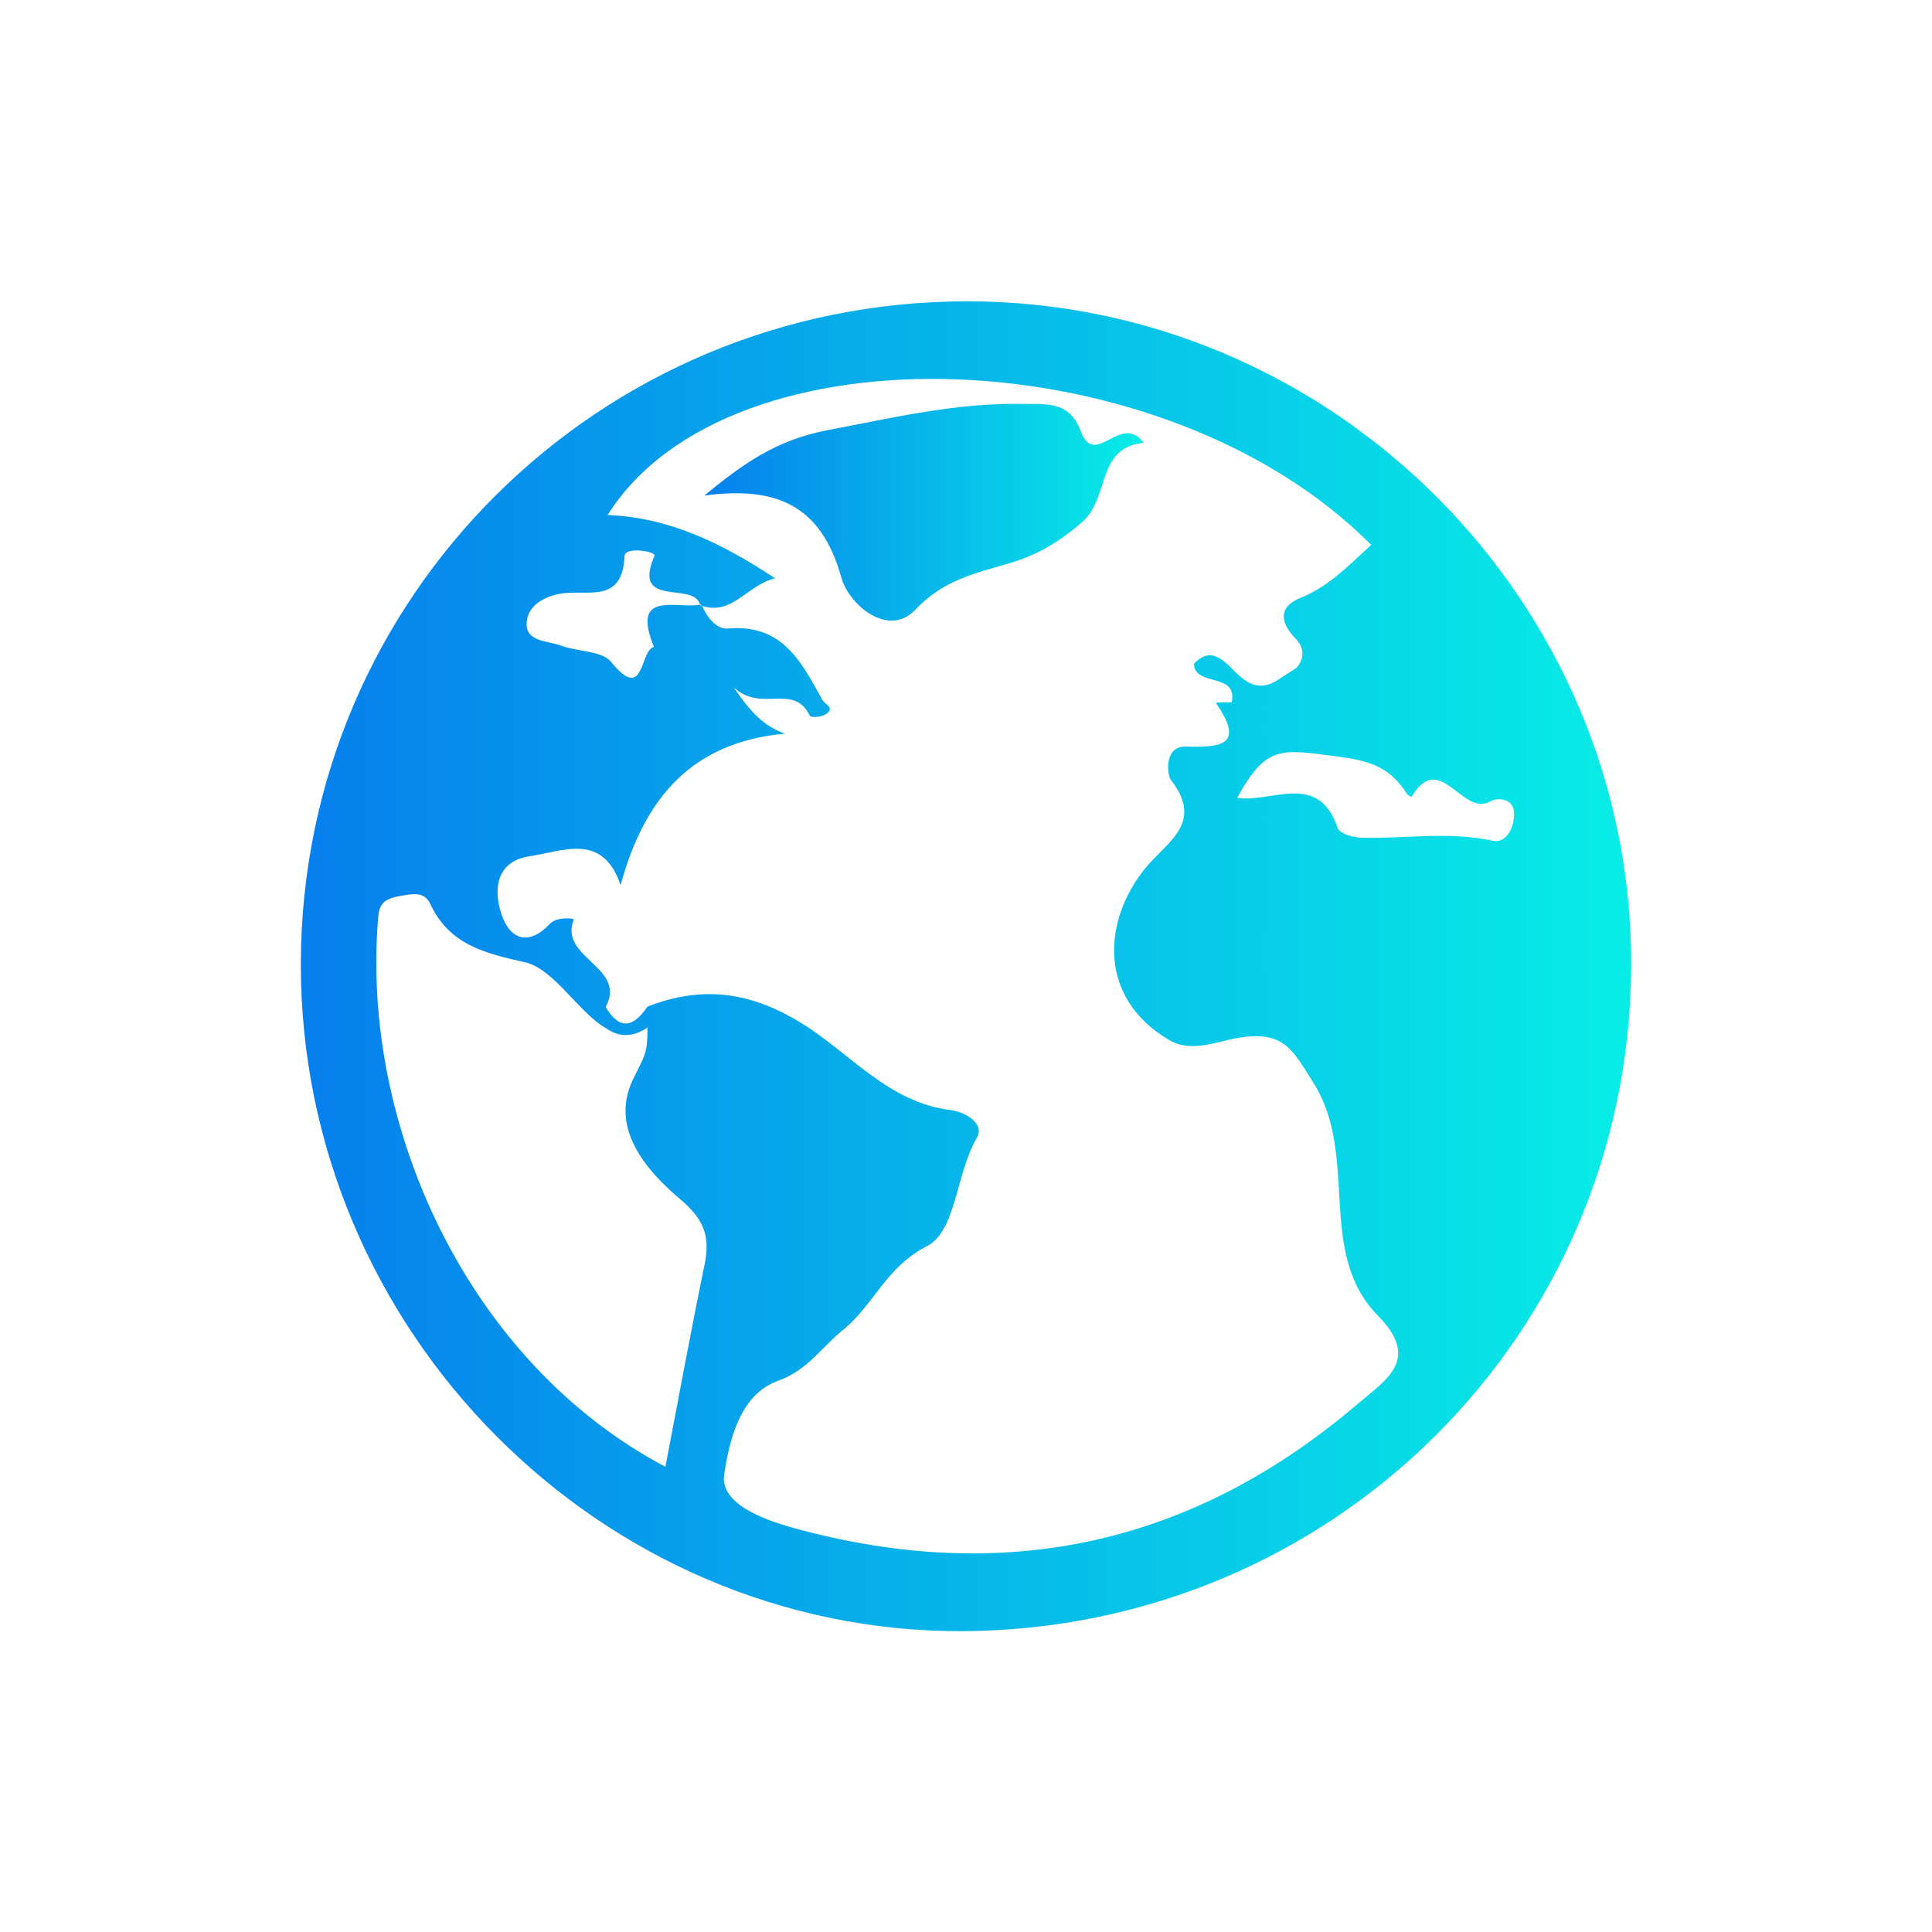
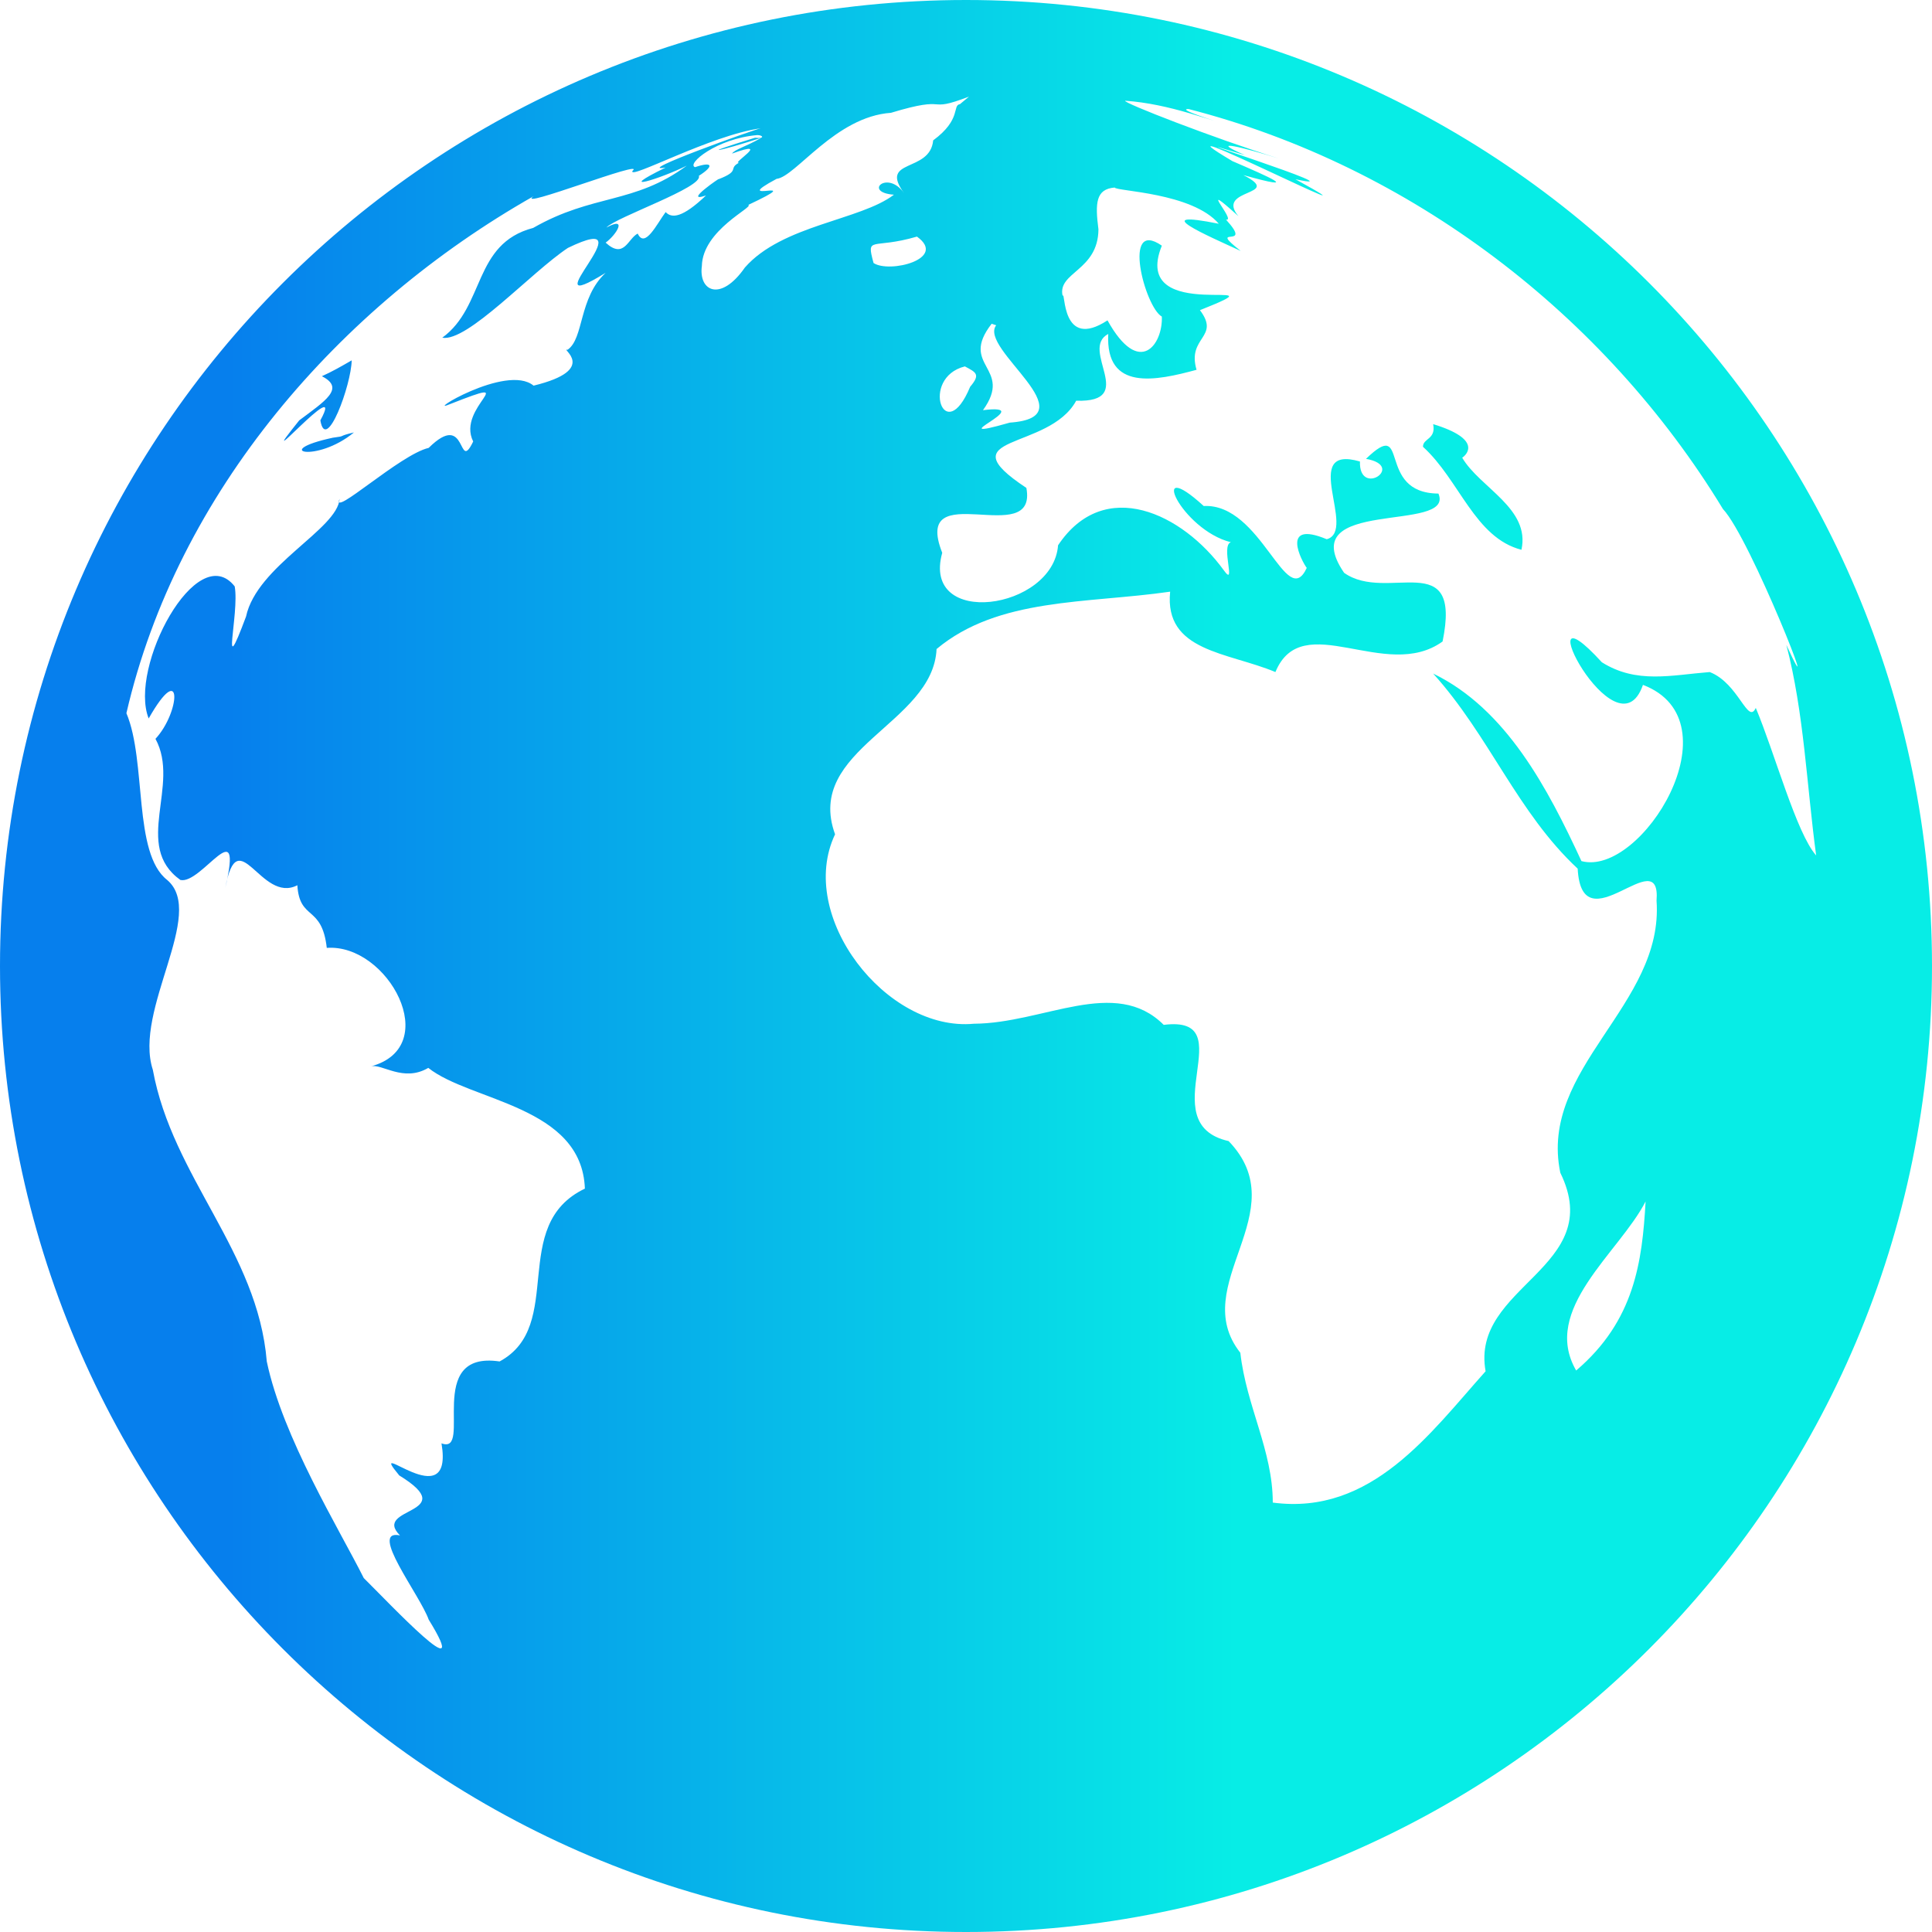
- <svg xmlns="http://www.w3.org/2000/svg" version="1.1" id="Layer_1" x="0px" y="0px" viewBox="0 0 387.9 387.9" style="enable-background:new 0 0 387.9 387.9;" xml:space="preserve">
+ <svg xmlns="http://www.w3.org/2000/svg" version="1.1" id="Layer_1" x="0px" y="0px" viewBox="0 0 512 512" style="enable-background:new 0 0 512 512;" xml:space="preserve">
  <style type="text/css">
	.st0{fill:url(#SVGID_1_);}
	.st1{fill:url(#SVGID_2_);}
	.st2{fill:url(#SVGID_3_);}
	.st3{fill:url(#SVGID_4_);}
	.st4{fill:url(#SVGID_5_);}
	.st5{fill:url(#SVGID_6_);}
	.st6{fill:url(#SVGID_7_);}
	.st7{fill:url(#SVGID_8_);}
	.st8{fill:url(#SVGID_9_);}
	.st9{fill:url(#SVGID_10_);}
	.st10{fill:url(#SVGID_11_);}
	.st11{fill:url(#SVGID_12_);}
	.st12{fill:url(#SVGID_13_);}
	.st13{fill:url(#SVGID_14_);}
	.st14{fill:url(#SVGID_15_);}
	.st15{fill:url(#SVGID_16_);}
	.st16{fill:url(#SVGID_17_);}
	.st17{fill:url(#SVGID_18_);}
	.st18{fill:url(#SVGID_19_);}
	.st19{fill:url(#SVGID_20_);}
	.st20{fill:url(#SVGID_21_);}
	.st21{fill:url(#SVGID_22_);}
	.st22{fill:url(#SVGID_23_);}
	.st23{fill:url(#SVGID_24_);}
	.st24{fill:url(#SVGID_25_);}
	.st25{fill:url(#SVGID_26_);}
	.st26{fill:url(#SVGID_27_);}
	.st27{fill:url(#SVGID_28_);}
	.st28{fill:url(#SVGID_29_);}
	.st29{fill:url(#SVGID_30_);}
	.st30{fill:url(#SVGID_31_);}
	.st31{fill:url(#SVGID_32_);}
	.st32{fill:url(#SVGID_33_);}
	.st33{fill:url(#SVGID_34_);}
	.st34{fill:url(#SVGID_35_);}
	.st35{fill:url(#SVGID_36_);}
	.st36{fill:url(#SVGID_37_);}
	.st37{fill:url(#SVGID_38_);}
	.st38{fill:url(#SVGID_39_);}
	.st39{fill:url(#SVGID_40_);}
	.st40{fill:url(#SVGID_41_);}
	.st41{fill:url(#SVGID_42_);}
	.st42{fill:url(#SVGID_43_);}
	.st43{fill:url(#SVGID_44_);}
	.st44{fill:url(#SVGID_45_);}
	.st45{fill:url(#SVGID_46_);}
	.st46{fill:url(#SVGID_47_);}
	.st47{fill:url(#SVGID_48_);}
	.st48{fill:url(#SVGID_49_);}
	.st49{fill:url(#SVGID_50_);}
	.st50{fill:url(#SVGID_51_);}
	.st51{fill:url(#SVGID_52_);}
	.st52{fill:url(#SVGID_53_);}
	.st53{fill:url(#SVGID_54_);}
	.st54{fill:url(#SVGID_55_);}
	.st55{fill:url(#SVGID_56_);}
	.st56{fill:url(#SVGID_57_);}
	.st57{fill:url(#SVGID_58_);}
	.st58{fill:url(#SVGID_59_);}
	.st59{fill:url(#SVGID_60_);}
	.st60{fill:url(#SVGID_61_);}
	.st61{fill:url(#SVGID_62_);}
	.st62{fill:url(#SVGID_63_);}
	.st63{fill:url(#SVGID_64_);}
	.st64{fill:url(#SVGID_65_);}
	.st65{fill:url(#SVGID_66_);}
	.st66{fill:url(#SVGID_67_);}
	.st67{fill:url(#SVGID_68_);}
	.st68{fill:url(#SVGID_69_);}
	.st69{fill:url(#SVGID_70_);}
	.st70{fill:url(#SVGID_71_);}
	.st71{fill:url(#SVGID_72_);}
	.st72{fill:url(#SVGID_73_);}
	.st73{fill:url(#SVGID_74_);}
	.st74{fill:url(#SVGID_75_);}
	.st75{fill:url(#SVGID_76_);}
	.st76{fill:url(#SVGID_77_);}
	.st77{fill:url(#SVGID_78_);}
	.st78{fill:url(#SVGID_79_);}
	.st79{fill:url(#SVGID_80_);}
	.st80{fill:url(#SVGID_81_);}
	.st81{fill:url(#SVGID_82_);}
	.st82{fill:url(#SVGID_83_);}
	.st83{fill:url(#SVGID_84_);}
	.st84{fill:url(#SVGID_85_);}
	.st85{fill:url(#SVGID_86_);}
	.st86{fill:url(#SVGID_87_);}
	.st87{fill:url(#SVGID_88_);}
	.st88{fill:url(#SVGID_89_);}
	.st89{fill:url(#SVGID_90_);}
	.st90{fill:url(#SVGID_91_);}
	.st91{fill:url(#SVGID_92_);}
	.st92{fill:url(#SVGID_93_);}
	.st93{fill:url(#SVGID_94_);}
	.st94{fill:url(#SVGID_95_);}
	.st95{fill:url(#SVGID_96_);}
	.st96{fill:url(#SVGID_97_);}
	.st97{fill:url(#SVGID_98_);}
	.st98{fill:url(#SVGID_99_);}
	.st99{fill:url(#SVGID_100_);}
	.st100{fill:url(#SVGID_101_);}
	.st101{fill:url(#SVGID_102_);}
	.st102{fill:url(#SVGID_103_);}
	.st103{fill:url(#SVGID_104_);}
	.st104{fill:url(#SVGID_105_);}
	.st105{fill:url(#SVGID_106_);}
	.st106{fill:url(#SVGID_107_);}
	.st107{fill:url(#SVGID_108_);}
	.st108{fill:url(#SVGID_109_);}
	.st109{fill:url(#SVGID_110_);}
	.st110{fill:url(#SVGID_111_);}
	.st111{fill:url(#SVGID_112_);}
	.st112{fill:url(#SVGID_113_);}
	.st113{fill:url(#SVGID_114_);}
	.st114{fill:url(#SVGID_115_);}
	.st115{fill:url(#SVGID_116_);}
	.st116{fill:url(#SVGID_117_);}
	.st117{fill:url(#SVGID_118_);}
	.st118{fill:url(#SVGID_119_);}
	.st119{fill:url(#SVGID_120_);}
	.st120{fill:url(#SVGID_121_);}
	.st121{fill:url(#SVGID_122_);}
	.st122{fill:url(#SVGID_123_);}
	.st123{fill:url(#SVGID_124_);}
	.st124{fill:url(#SVGID_125_);}
	.st125{fill:url(#SVGID_126_);}
	.st126{fill:url(#SVGID_127_);}
	.st127{fill:url(#SVGID_128_);}
	.st128{fill:url(#SVGID_129_);}
	.st129{fill:url(#SVGID_130_);}
	.st130{fill:url(#SVGID_131_);}
	.st131{fill:url(#SVGID_132_);}
	.st132{fill:url(#SVGID_133_);}
	.st133{fill:url(#SVGID_134_);}
	.st134{fill:url(#SVGID_135_);}
	.st135{fill:url(#SVGID_136_);}
	.st136{fill:url(#SVGID_137_);}
	.st137{fill:url(#SVGID_138_);}
	.st138{fill:url(#SVGID_139_);}
	.st139{fill:url(#SVGID_140_);}
	.st140{fill:url(#SVGID_141_);}
	.st141{fill:url(#SVGID_142_);}
	.st142{fill:url(#SVGID_143_);}
	.st143{fill:url(#SVGID_144_);}
	.st144{fill:url(#SVGID_145_);}
	.st145{fill:url(#SVGID_146_);}
	.st146{fill:url(#SVGID_147_);}
	.st147{fill:url(#SVGID_148_);}
	.st148{fill:url(#SVGID_149_);}
	.st149{fill:url(#SVGID_150_);}
	.st150{fill:url(#SVGID_151_);}
	.st151{fill:url(#SVGID_152_);}
	.st152{fill:url(#SVGID_153_);}
	.st153{fill:url(#SVGID_154_);}
	.st154{fill:url(#SVGID_155_);}
	.st155{fill:url(#SVGID_156_);}
	.st156{fill:url(#SVGID_157_);}
	.st157{fill:url(#SVGID_158_);}
	.st158{fill:url(#SVGID_159_);}
	.st159{fill:url(#SVGID_160_);}
	.st160{fill:url(#SVGID_161_);}
	.st161{fill:url(#SVGID_162_);}
	.st162{fill:url(#SVGID_163_);}
	.st163{fill:url(#SVGID_164_);}
	.st164{fill:url(#SVGID_165_);}
	.st165{fill:url(#SVGID_166_);}
	.st166{fill:url(#SVGID_167_);}
	.st167{fill:url(#SVGID_168_);}
	.st168{fill:url(#SVGID_169_);}
	.st169{fill:url(#SVGID_170_);}
</style>
  <g>
    <linearGradient id="SVGID_1_" gradientUnits="userSpaceOnUse" x1="60.425" y1="193.967" x2="327.509" y2="193.967">
      <stop offset="0" style="stop-color:#067FED" />
      <stop offset="1" style="stop-color:#07EDE6" />
    </linearGradient>
-     <path class="st0" d="M194.2,60.5c-74,0-133.7,59.4-133.8,133c-0.1,73.7,60.3,134.4,133.1,134c74.1-0.5,133.5-59.5,134-133.2   C328,121,267.7,60.5,194.2,60.5z M141.5,253.7c-2.8,13.6-5.3,27.2-7.9,40.8c-39.7-21-61.1-68.4-57.7-110c0.2-2.9,1-4,4.4-4.6   c2.8-0.5,4.9-0.9,6.1,1.6c3.8,8.2,11,9.9,19,11.7c5.8,1.3,10.8,10.1,16.2,13.2c2.8,2,5.6,1.8,8.4-0.1c0,5.2-0.4,5.3-3,10.6   c-4.5,9.6,2.6,18,9.6,23.9C141.3,244.8,142.6,248.1,141.5,253.7z M272.8,281.7c-33.3,28.5-71.1,36.7-113.4,25.1   c-6.5-1.8-14.9-5-14-10.8c1-6.5,3-16,10.9-18.8c5.9-2.1,8.8-6.9,13.1-10.3c6-4.9,8.5-12.5,16.7-16.7c5.9-3,5.8-14.5,10-21.7   c1.8-3-2.6-5.3-5.1-5.6c-12.7-1.5-20.4-11.6-30.3-17.6c-10.3-6.3-19.9-7.4-30.7-3.2c-2.8,4.1-5.5,4.9-8.4,0.1   c4.4-8.1-9.5-9.8-6.4-17.6c0.1-0.2-3.3-0.6-4.7,0.8c-4.3,4.6-8.1,3.3-9.8-1.8c-1.7-5-1.1-10.7,5.7-11.7c6.7-1,14.6-4.8,18.2,5.8   c4.8-17.6,14.4-28.7,33-30.4c-4.1-1.5-6.7-4-10.3-9.3c5.6,5.2,12-1,15.3,5.7c0.2,0.4,2.2,0.3,3-0.2c2.3-1.3,0.1-2-0.5-3   c-4.2-7.6-8-15.3-19-14.3c-2.1,0.2-4.1-2.1-5.1-4.5c-0.1,0-0.2,0-0.3-0.1c0,0,0,0,0,0c0-0.1,0-0.1-0.1-0.2c-4.8,0.9-14-3-9.3,8.5   c-2.9,0.6-1.8,11.4-8.6,3c-1.9-2.3-6.7-2-10.1-3.3c-2.8-1-7.5-0.7-6.8-5.1c0.5-3.3,4.1-5,7.4-5.4c5.3-0.6,11.8,1.9,12.2-7.5   c0.1-1.9,6.4-0.9,6,0c-4.6,10.6,7.8,5.1,9.1,9.7c0.1,0,0.1,0,0.2,0c0,0.1,0.1,0.2,0.1,0.3c6.2,2.1,9-4,14.8-5.5   c-11-7.3-21.5-12.2-33.6-12.7c24.5-38.9,111.9-35.7,153.3,6c-4.4,4-8.4,8.3-14.1,10.6c-4.8,1.9-4.1,5.2-0.9,8.4   c1.6,1.9,1.6,3.8,0,5.7c-1.4,0.9-2.8,1.8-4.2,2.7c-4.1,2.3-6.6-0.4-9.1-2.9c-2.2-2.1-4.4-3.7-7.3-0.6c0.3,4.7,8.8,1.6,7.6,7.7   c-1.1,0-2.2,0-3.2,0.1c5.9,8.5,1.2,9-6.1,8.8c-4.3-0.1-3.7,5.7-2.9,6.7c6.8,8.8-1,12.5-5.3,17.9c-8.2,10.2-9.6,25.7,4.9,34.3   c4.6,2.7,9.7,0.2,14.4-0.5c8.8-1.3,10.5,2.6,14.6,9.1c9.3,14.7,0.5,33.8,12.8,46.6C285.4,272.9,278.3,277,272.8,281.7z    M299.7,168.8c-8.8-1.9-17.5-0.4-26.2-0.6c-1.7,0-4.5-0.8-4.9-1.9c-3.9-11.5-13.1-5.1-20.2-6.1c5.9-10.9,9.1-9.7,20.2-8.3   c7,0.9,10.6,2.4,13.9,7.5c0.2,0.3,0.6,0.4,0.9,0.6c5.7-9.6,10.2,4.1,15.8,0.9c1.5-0.8,4.8-0.7,4.8,2.5   C304,166.2,302.4,169.4,299.7,168.8z" />
-     <linearGradient id="SVGID_2_" gradientUnits="userSpaceOnUse" x1="141.325" y1="102.819" x2="229.569" y2="102.819">
-       <stop offset="0" style="stop-color:#067FED" />
-       <stop offset="1" style="stop-color:#07EDE6" />
-     </linearGradient>
-     <path class="st1" d="M229.6,88.9c-9.6,1-6.7,11.1-12.4,16c-4.7,4-9,6.6-14.9,8.3c-6.5,1.9-13,3.3-18.6,9.3   c-5.4,5.6-13.3-1.1-14.8-6.6c-4.1-14.7-13.3-18.3-27.5-16.4c7.7-6.3,14.3-11.1,24.6-13.1c13.2-2.5,26.1-5.6,39.6-5.3   c4.7,0.1,9.1-0.6,11.4,5.5C219.9,94.2,225,82.7,229.6,88.9z" />
+     <path class="st0" d="M93.8,114.6c-4.7,1.1-1.7,0.9-5.6,1.4C71.5,119.6,83.9,122.8,93.8,114.6z M387.5,121.3c1.2-0.8,5.4-4.9-7.7-8.9  c0.8,4.1-2.7,3.7-2.7,6c9.7,8.8,13.7,24.1,26.1,27.3C405.6,134.7,392.2,129.3,387.5,121.3z M84.9,111.4c1.5,8.9,8.2-9.4,8.3-15.9  c-2.6,1.5-5.2,3-7.9,4.2c6.3,3.2,0.8,6.6-6,11.7C65.5,128.6,92.2,98,84.9,111.4z M256,0C114.6,0,0,114.6,0,256  c0,141.3,114.6,256,256,256c141.4,0,256-114.7,256-256C512,114.6,397.4,0,256,0z M262.8,85.8l1.2,0.4c-4.8,6.2,25,24.3,3.6,25.8  c-20,5.7,8.4-5.2-7.1-3.3C268.7,97.3,254,97.1,262.8,85.8z M141.4,102.2c-7.2-6-29.8,8.2-21.9,4.8c19.6-7.7,1.3,0.8,5.9,10  c-4.2,8.7-1.4-8.6-11.8,1.7c-7.5,1.7-25.9,18.7-23.6,13.5c-0.6,8.1-21.9,17.7-24.8,31.2c-7,18.7-1.7-0.7-3-8  c-10-12.7-28.2,21.5-22.8,35c9.1-16,8.4-1.7,1.8,5.4c6.7,12.3-6.1,28.3,6.6,37.4c5.6,1.3,16.8-18.8,11.9,2.1  c3.4-18.1,9.4,4.3,19.1-0.7c0.6,9.5,6.5,5.1,7.8,16.6c16.2-1.2,31,26.2,11.7,31.4c2.9-0.8,8.6,4.3,15.2,0.4  c11.2,8.9,40.7,10,41.5,32c-20.3,9.7-5,36.3-22.6,45.8c-20.2-3-6.9,24.9-15.4,21.7c3.4,20.1-20.4-2.6-11.2,8.5  c16.9,10.4-7.4,8.3,0.2,15.9c-8.5-1.8,5.3,15.8,7.6,22.3c12.2,19.8-10.5-4.4-17.2-11c-6.4-12.8-21.5-37.3-25.7-57.4  c-2.4-29.2-25-48.8-30.2-77.3c-5.2-15.9,14.3-41.4,3.8-50.3c-9.1-7.1-5.4-31.4-10.8-44.2c13.5-58.5,56.4-107.8,107.9-137  c-5.3,3.9,30.3-10.1,26.2-6.7c-1.1,2.5,20.8-9.5,34-11.3c-1.4,0.2-34.3,12-25.2,10.4c-14.1,6.9-1.4,3,5.6-0.5  c-14,10.3-24.8,7.4-40.7,16.5c-16,4.2-12.7,20.8-24.1,29.1c6.7,1.2,23.5-17.3,33.3-23.8c22.5-10.9-11.4,19.8,10,6.6  c-7.2,6.7-5.7,17.4-10.1,20.4C148.2,92.1,159.1,97.9,141.4,102.2z M176.4,56.2c-2.3,3.1-5.5,9.8-7.4,5.7c-2.6,1.3-3.6,6.9-8.5,2.4  c2.9-2.1,5.9-7.1,0.2-4c2.6-2.8,25.8-10.7,24.5-13.7c4.1-2.6,3.7-3.9-1-2.3c-2.4-0.8,5.7-7.6,16.5-8.5c1.5,0,2.1,1-0.6,0.7  c-16.3,5-9.3,3.6,1.7,0c-4.2,2.4-7.1,3.1-7.8,4.2c11-4-0.6,2.9,1.9,2.4c-3.1,1.6,0.5,2.1-5.5,4.4c1.1-0.9-9.8,6.5-3.3,4.3  C180.8,57.8,178,57.9,176.4,56.2z M186,70.5c0.2-9.6,14-15.7,12.3-16.2c17-8-5.9,0.3,7.5-6.9c5-0.5,15.6-16.5,30.3-17.5  c16.2-4.9,8.7,0.3,20.7-4.3l-2.4,2c-2.1,0.3,0.5,4-7.1,9.6c-0.8,8.7-14.5,4.7-7.7,14c-4.4-6.3-11-0.2-2.7,0.4  c-8.9,6.8-29.6,8-39.5,19.3C191,80.1,185.1,77.2,186,70.5z M257.1,102.5c-6.8,16.4-13.4-2.4-1.4-5.4  C258.7,98.7,259.9,99.2,257.1,102.5z M231.5,69.7c-2-7.4-0.4-3.5,11.5-7C251.2,68.6,235.7,72.5,231.5,69.7z M417.7,363.2  c-9.4-16.2,11.4-31.2,18.4-44.8C435.2,334.3,433.2,350,417.7,363.2z M453.1,178.1c-10.2,0.8-19.4,3.2-28.6-2.6  c-21.2-23.2,3.9,26.2,10.9,6c25.2,9.6-0.4,51-16.3,46.7c-8.9-19.2-19.9-40.3-39.3-49.7c14.9,16.5,22.3,36.8,38.3,51.7  c1.1,20.8,22.2-7.6,20.9,8.5c2,27.7-31.3,44.3-25.5,72.1c12.4,25.3-23.9,29.9-19.8,52.6c-14.6,16.3-30.2,38.3-56.4,34.8  c0-13.8-7-25.5-8.6-39.7c-14.2-18,15-37.3-3.1-56.1c-20.9-4.7,4.3-33.5-17.2-30.8c-12.9-12.9-31.8-0.4-50.3-0.3  c-23.2,2.2-47.1-28.5-36.8-50.2c-8.2-22.6,26-29.2,26.9-49.1c16.4-13.7,39.7-12,61.9-15.2c-1.6,15.9,15.2,16,27.9,21.3  c7.1-17.2,29.2,2.8,44.3-8.1c5.2-25.4-14.7-10.1-26.1-18.2c-13.8-20.2,29.5-10.4,25-21c-16.8-0.1-7.3-20.7-19.2-9.2  c10.7,1.9-1.9,10.3-1.6,0.7c-16.2-4.7-0.6,18.4-8.8,20.6c-12.5-5.2-6.6,5.9-5.3,7.6c-5.4,11.7-12-17.2-27.3-16.4  c-15.2-13.9-6,6.3,7.2,9.6c-2.8,0.8,1.6,12.3-1.9,7.4c-10.9-15-31.6-25-43.9-6.6c-1.3,17.2-36.3,22.1-30.7,2  c-8.2-20.8,25.4-0.6,22.3-17.2c-21.6-14.3,5.9-9.7,13.2-23.1c16.6,0.5,0.7-13.6,8.5-17.7c-0.8,15.3,12.7,12.4,23.4,9.5  c-2.6-8.8,6.4-8.5,0.9-15.8c24.8-9.9-18.9,4.6-10.1-17.1c-10.7-7.4-4.5,16.3,0,18.8c0.3,7.3-5.9,16.3-14.4,1  c-12.4,8.1-11.1-8.2-11.9-6.5c-1.4-6.3,9.4-6.6,9.5-17.6c-0.9-7-0.7-10.7,4.3-11.1c0.4,1,20.5,1.3,27.6,9.6  c-19.4-3.9-2.9,3.2,5.8,7.2c-9.3-7.3,3.7,0-3.9-8.3c3,0.6-8.3-11.4,3.3-0.9c-6.3-7.5,12.3-5.3,1.3-10.9c16.1,4.5,6.6,0.4-2.9-3.7  c-26.2-15.6,46.3,21.1,16.7,4.8c18.9,4.1-40.4-14.6-13.4-6.4c-10.3-4.5-0.3-2,9,0.9c-16.7-5.2-41.7-14.9-40.7-15.3  c5.8,0.4,11.5,1.7,17,3.3c17.1,5.1-4.9-1.2-0.2-1.1C373.8,44,425.3,83.4,456.6,134.9c7.3,7.7,27.2,58.6,16.8,36  c4.7,18,5.4,37.4,7.9,55.8c-5.2-5.8-11-27.2-16-39.1C463.2,192.2,460.8,181.1,453.1,178.1z" />
  </g>
</svg>
